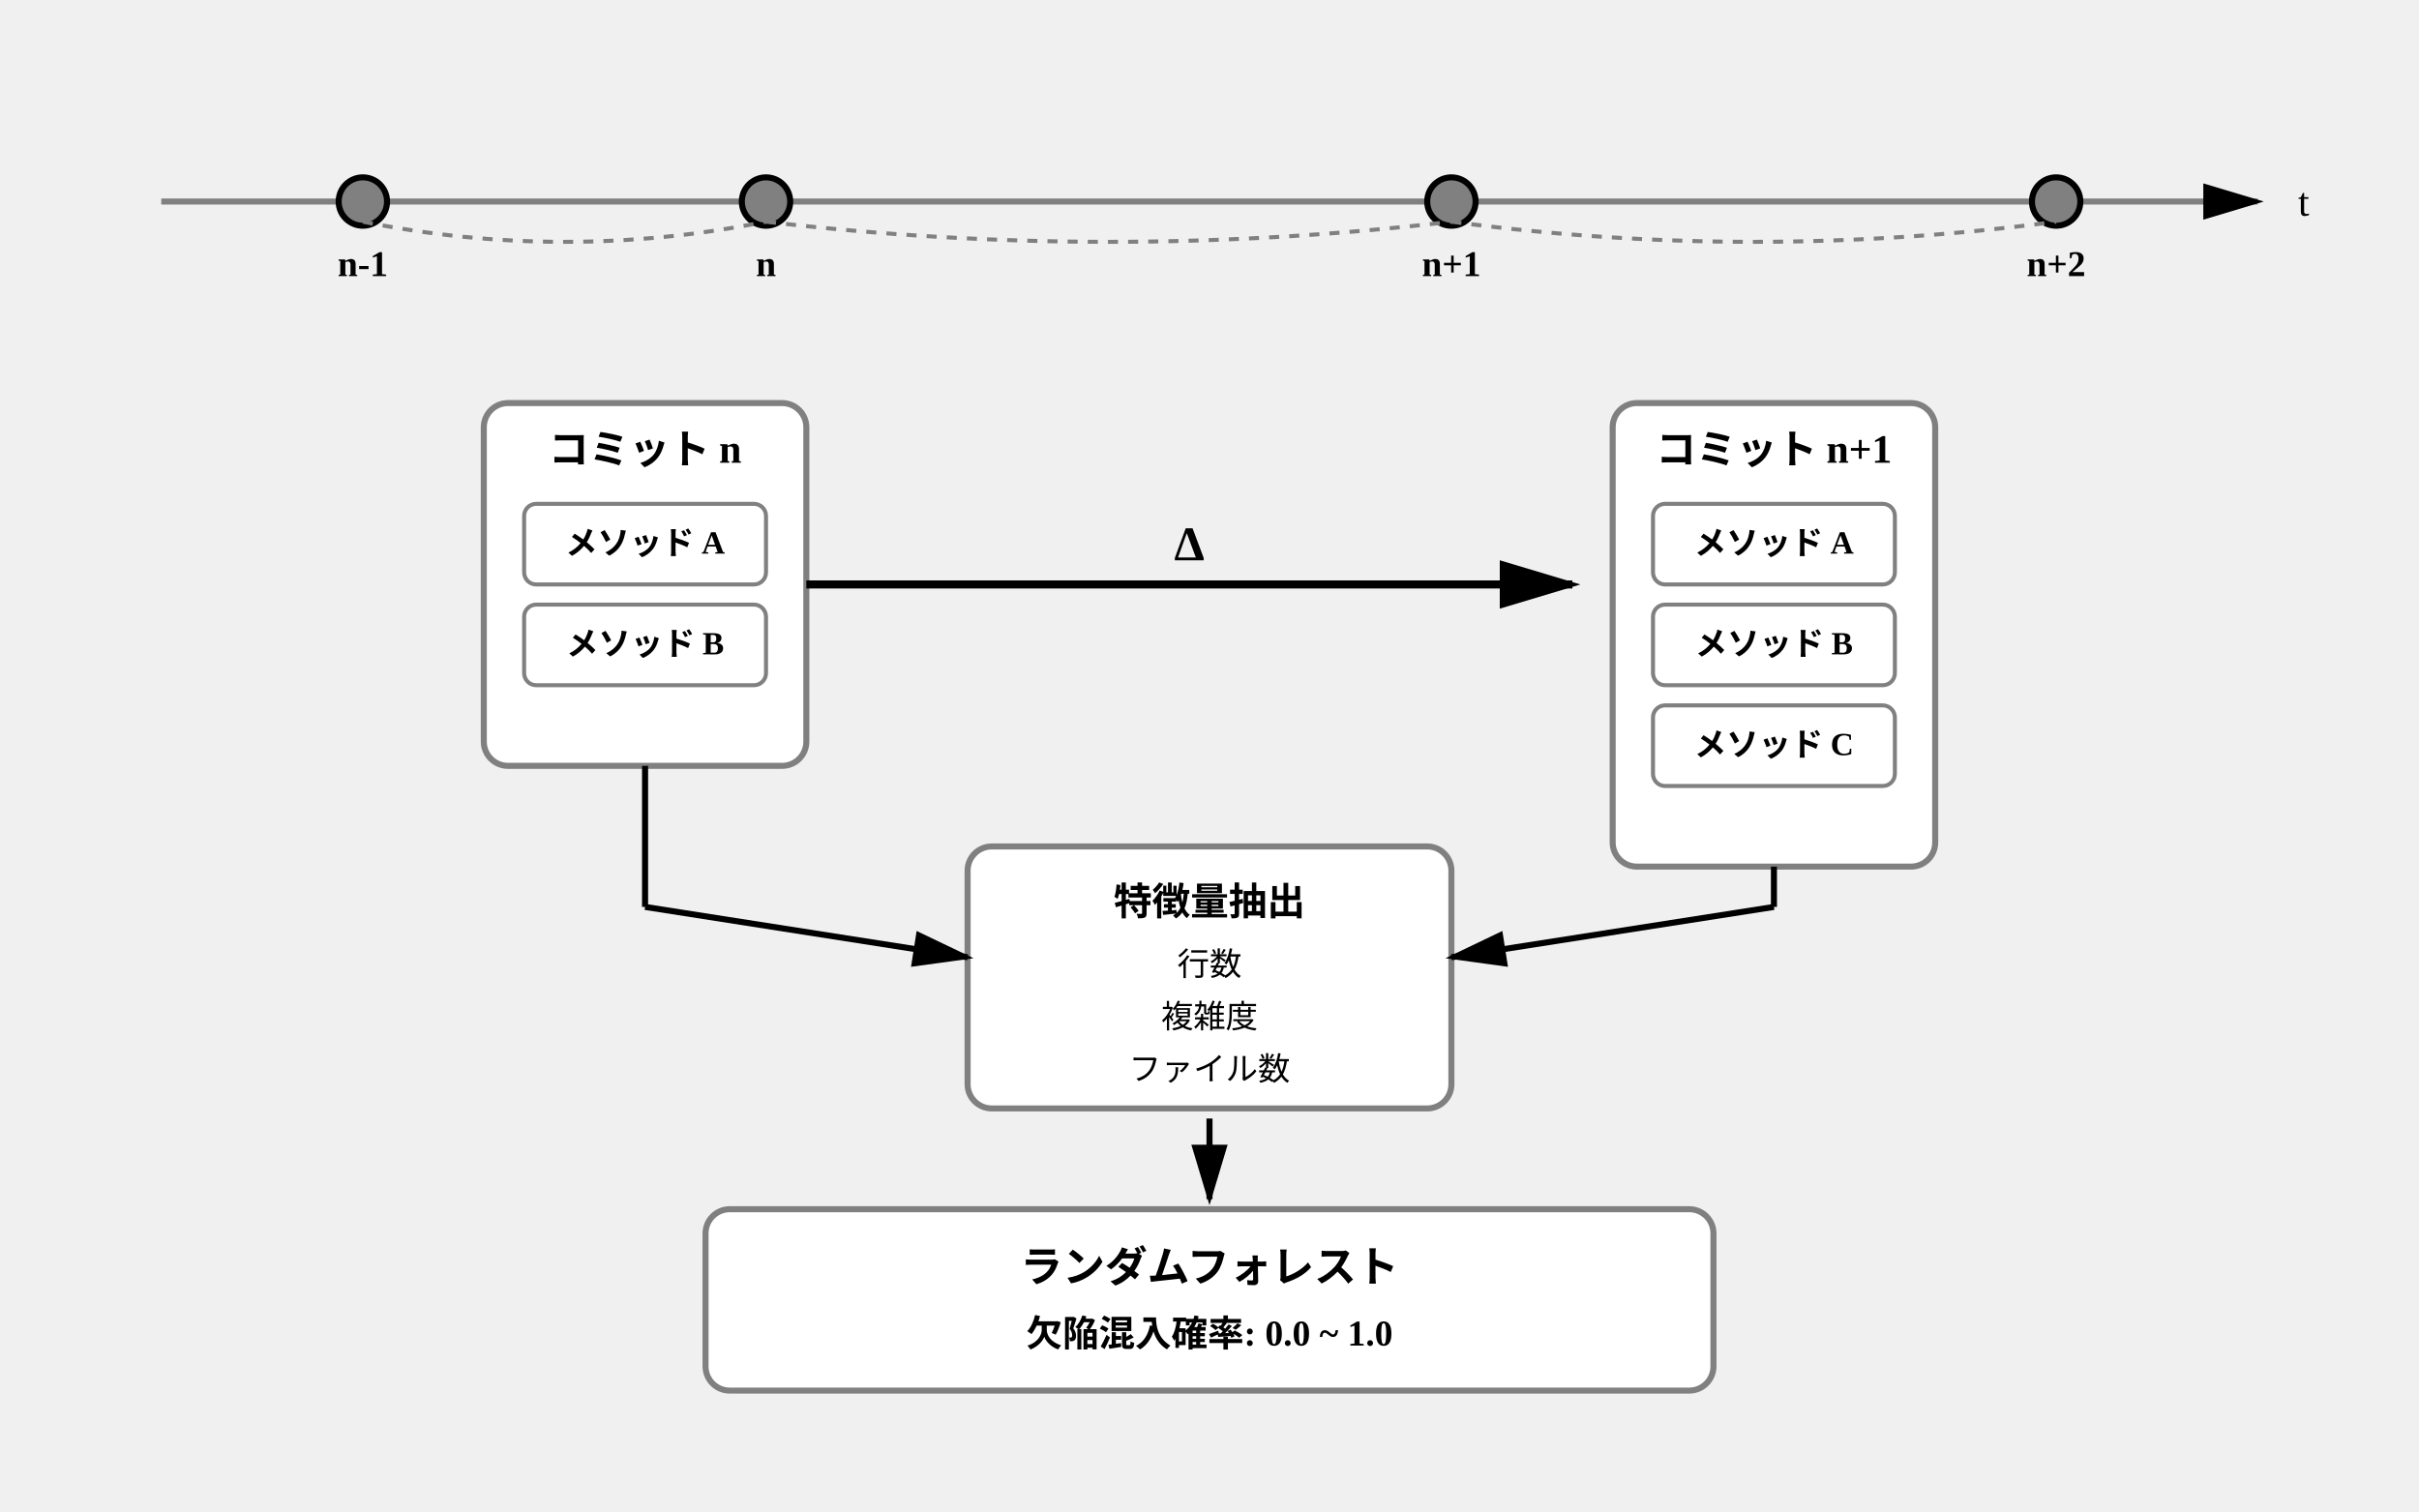
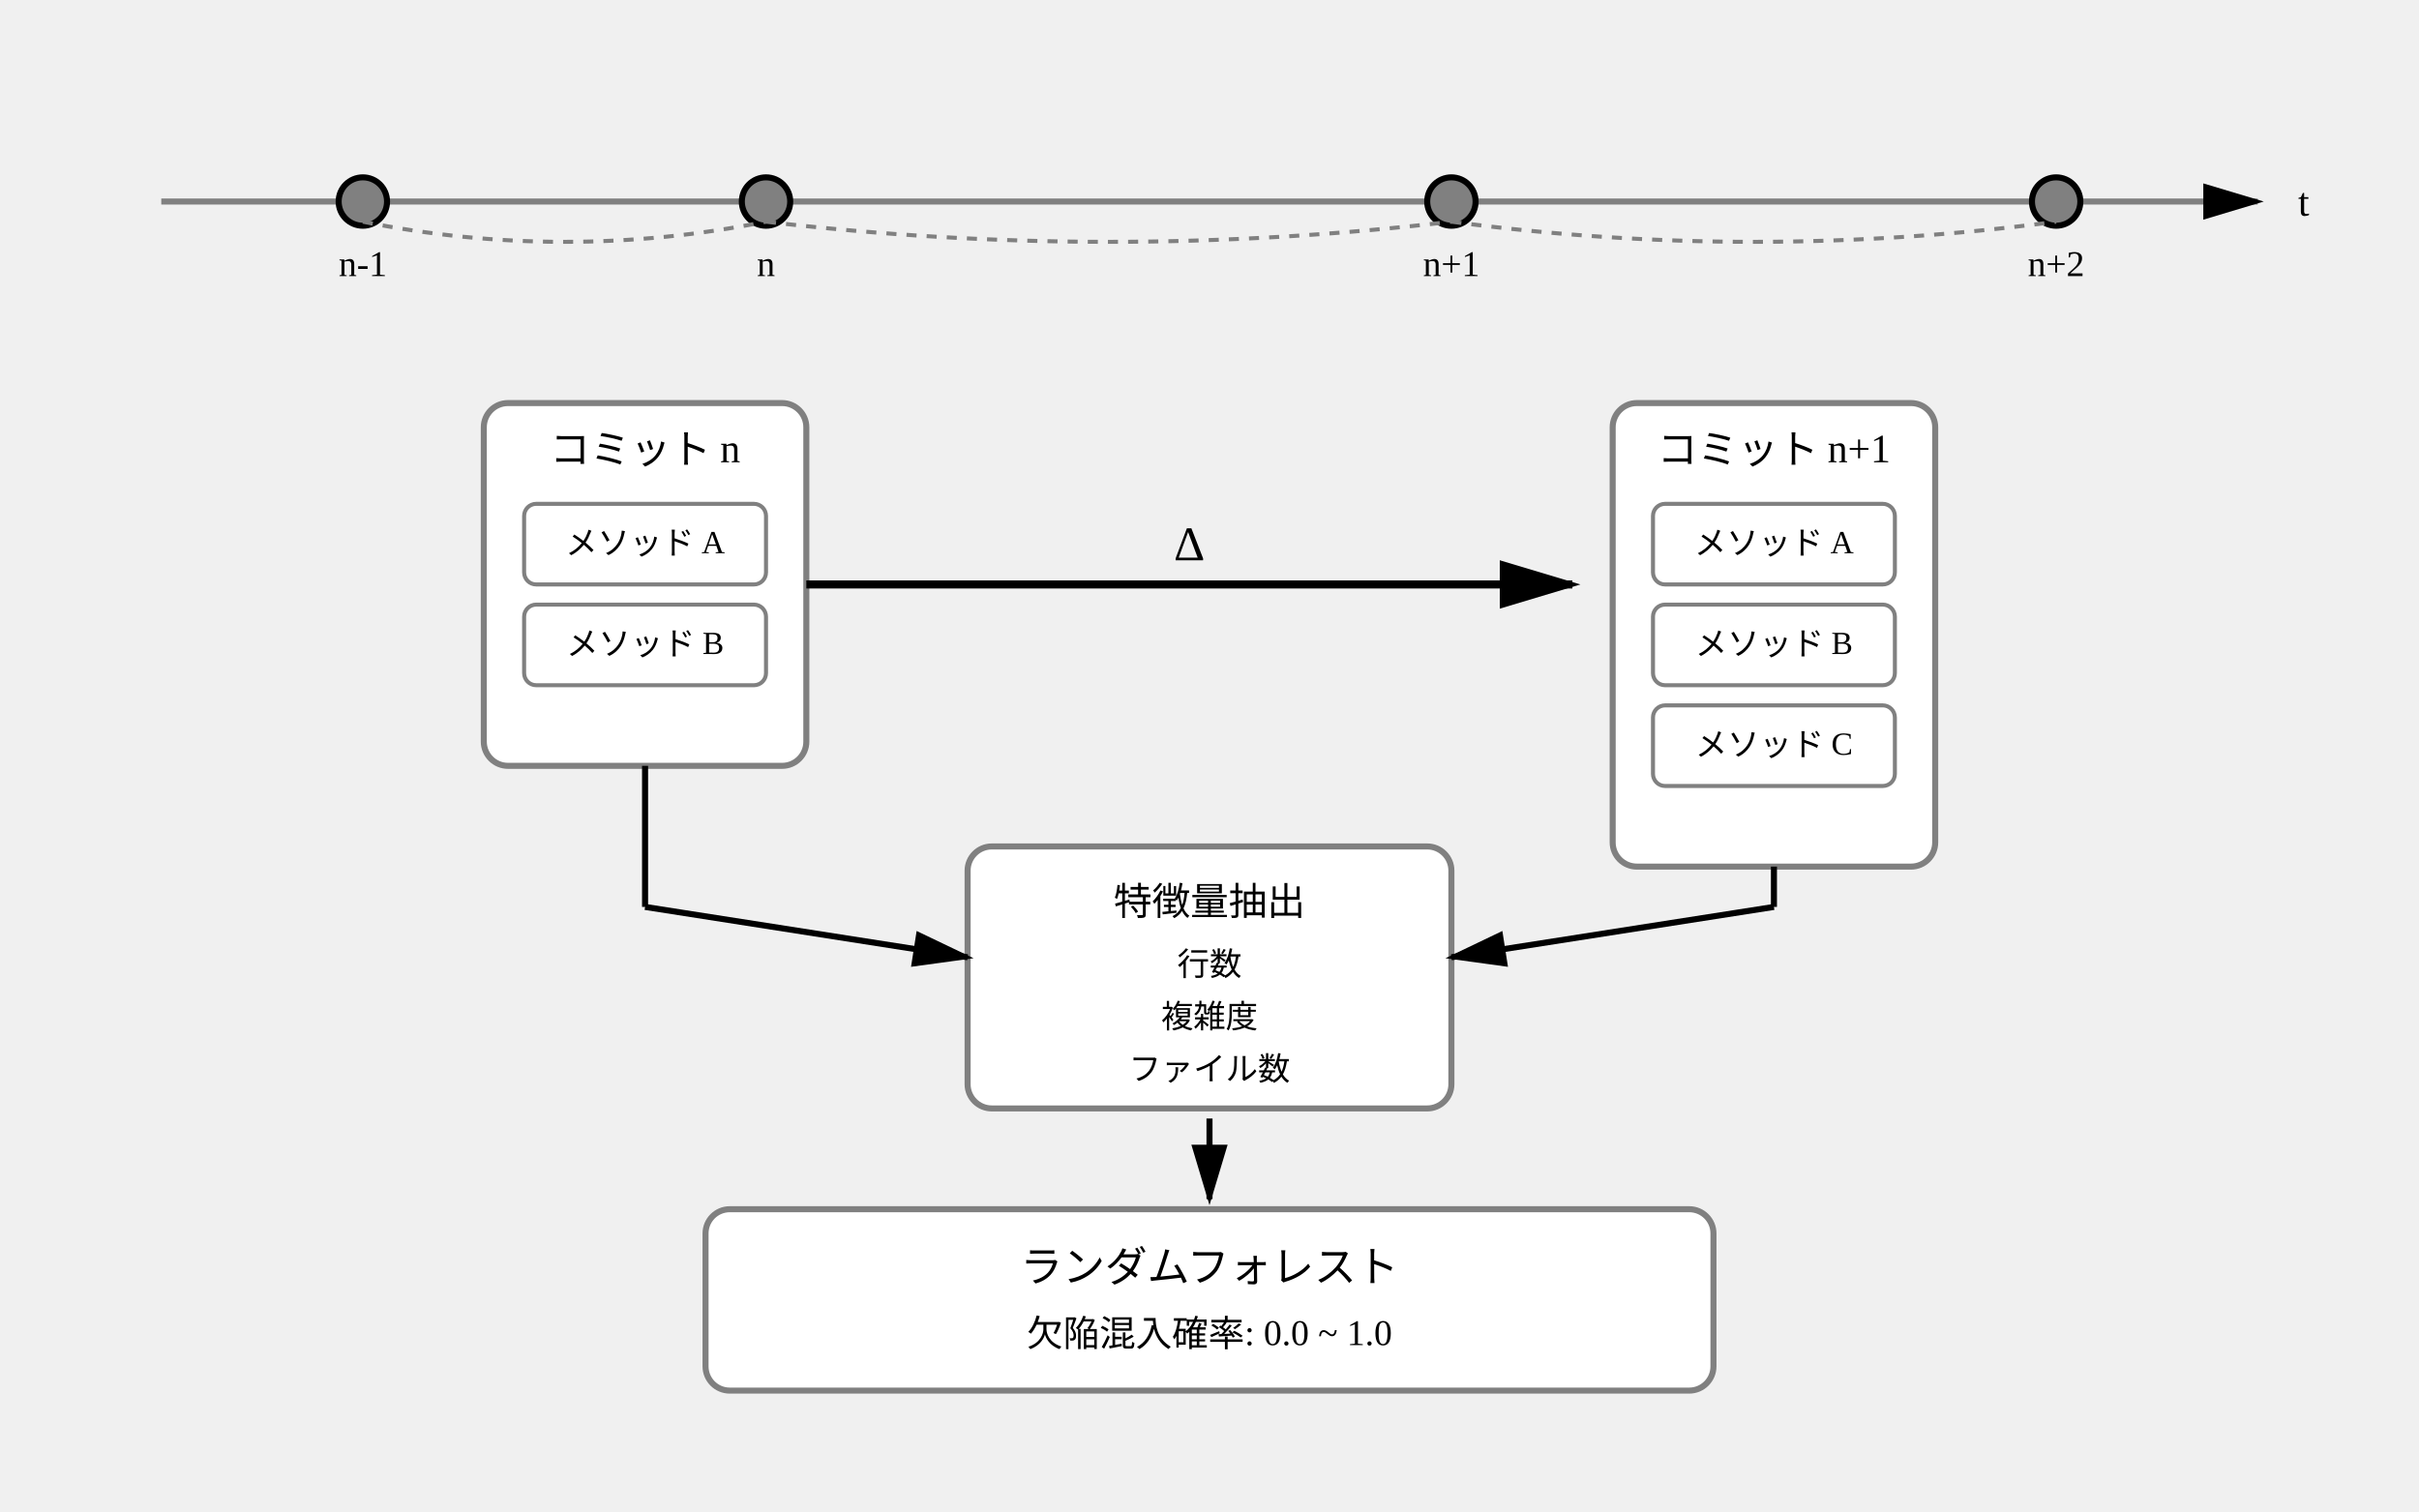
<svg xmlns="http://www.w3.org/2000/svg" viewBox="0 0 1200 750">
  <defs>
    <marker id="arrowhead" markerWidth="10" markerHeight="10" refX="9" refY="3" orient="auto">
      <polygon points="0 0, 10 3, 0 6" fill="#000000" />
    </marker>
    <marker id="arrowhead-blue" markerWidth="10" markerHeight="10" refX="9" refY="3" orient="auto">
      <polygon points="0 0, 10 3, 0 6" fill="#808080" />
    </marker>
    <linearGradient id="grad1" x1="0%" y1="0%" x2="100%" y2="0%">
      <stop offset="0%" style="stop-color:#808080;stop-opacity:0.2" />
      <stop offset="100%" style="stop-color:#808080;stop-opacity:0.2" />
    </linearGradient>
  </defs>
  <line x1="80" y1="100" x2="1120" y2="100" stroke="#808080" stroke-width="3" marker-end="url(#arrowhead)" />
  <text x="1140" y="107" font-size="20" fill="#000000">t</text>
  <circle cx="180" cy="100" r="12" fill="#808080" stroke="#000000" stroke-width="3" />
-   <text x="180" y="137" font-size="18" font-weight="bold" text-anchor="middle" fill="#000000">n-1</text>
+   <text x="180" y="137" font-size="18" text-anchor="middle" fill="#000000">n-1</text>
  <circle cx="380" cy="100" r="12" fill="#808080" stroke="#000000" stroke-width="3" />
-   <text x="380" y="137" font-size="18" font-weight="bold" text-anchor="middle" fill="#000000">n</text>
+   <text x="380" y="137" font-size="18" text-anchor="middle" fill="#000000">n</text>
  <circle cx="720" cy="100" r="12" fill="#808080" stroke="#000000" stroke-width="3" />
-   <text x="720" y="137" font-size="18" font-weight="bold" text-anchor="middle" fill="#000000">n+1</text>
+   <text x="720" y="137" font-size="18" text-anchor="middle" fill="#000000">n+1</text>
  <circle cx="1020" cy="100" r="12" fill="#808080" stroke="#000000" stroke-width="3" />
-   <text x="1020" y="137" font-size="18" font-weight="bold" text-anchor="middle" fill="#000000">n+2</text>
+   <text x="1020" y="137" font-size="18" text-anchor="middle" fill="#000000">n+2</text>
  <path d="M 180 110 Q 280 130 380 110" stroke="#808080" stroke-width="2" stroke-dasharray="5,5" fill="none" />
  <path d="M 380 110 Q 550 130 720 110" stroke="#808080" stroke-width="2" stroke-dasharray="5,5" fill="none" />
  <path d="M 720 110 Q 870 130 1020 110" stroke="#808080" stroke-width="2" stroke-dasharray="5,5" fill="none" />
  <rect x="240" y="200" width="160" height="180" rx="12" fill="#ffffff" stroke="#808080" stroke-width="3" />
-   <text x="320" y="230" font-size="20" font-weight="bold" text-anchor="middle" fill="#000000">コミット n</text>
+   <text x="320" y="230" font-size="20" text-anchor="middle" fill="#000000">コミット n</text>
  <rect x="260" y="250" width="120" height="40" rx="6" fill="#ffffff" stroke="#808080" stroke-width="2" />
-   <text x="320" y="275" font-size="16" font-weight="bold" text-anchor="middle" fill="#000000">メソッド A</text>
+   <text x="320" y="275" font-size="16" text-anchor="middle" fill="#000000">メソッド A</text>
  <rect x="260" y="300" width="120" height="40" rx="6" fill="#ffffff" stroke="#808080" stroke-width="2" />
-   <text x="320" y="325" font-size="16" font-weight="bold" text-anchor="middle" fill="#000000">メソッド B</text>
+   <text x="320" y="325" font-size="16" text-anchor="middle" fill="#000000">メソッド B</text>
  <rect x="800" y="200" width="160" height="230" rx="12" fill="#ffffff" stroke="#808080" stroke-width="3" />
-   <text x="880" y="230" font-size="20" font-weight="bold" text-anchor="middle" fill="#000000">コミット n+1</text>
+   <text x="880" y="230" font-size="20" text-anchor="middle" fill="#000000">コミット n+1</text>
  <rect x="820" y="250" width="120" height="40" rx="6" fill="#ffffff" stroke="#808080" stroke-width="2" />
-   <text x="880" y="275" font-size="16" font-weight="bold" text-anchor="middle" fill="#000000">メソッド A</text>
+   <text x="880" y="275" font-size="16" text-anchor="middle" fill="#000000">メソッド A</text>
  <rect x="820" y="300" width="120" height="40" rx="6" fill="#ffffff" stroke="#808080" stroke-width="2" />
-   <text x="880" y="325" font-size="16" font-weight="bold" text-anchor="middle" fill="#000000">メソッド B</text>
+   <text x="880" y="325" font-size="16" text-anchor="middle" fill="#000000">メソッド B</text>
  <rect x="820" y="350" width="120" height="40" rx="6" fill="#ffffff" stroke="#808080" stroke-width="2" />
-   <text x="880" y="375" font-size="16" font-weight="bold" text-anchor="middle" fill="#000000">メソッド C</text>
+   <text x="880" y="375" font-size="16" text-anchor="middle" fill="#000000">メソッド C</text>
  <line x1="400" y1="290" x2="780" y2="290" stroke="#000000" stroke-width="4" marker-end="url(#arrowhead)" />
-   <text x="590" y="278" font-size="24" font-weight="bold" text-anchor="middle" fill="#000000">Δ</text>
+   <text x="590" y="278" font-size="24" text-anchor="middle" fill="#000000">Δ</text>
  <rect x="480" y="420" width="240" height="130" rx="12" fill="#ffffff" stroke="#808080" stroke-width="3" />
-   <text x="600" y="454" font-size="19" font-weight="bold" text-anchor="middle" fill="#000000">特徴量抽出</text>
+   <text x="600" y="454" font-size="19" text-anchor="middle" fill="#000000">特徴量抽出</text>
  <text x="600" y="484" font-size="16" text-anchor="middle" fill="#000000">行数</text>
  <text x="600" y="510" font-size="16" text-anchor="middle" fill="#000000">複雑度</text>
  <text x="600" y="536" font-size="16" text-anchor="middle" fill="#000000">ファイル数</text>
  <line x1="880" y1="430" x2="880" y2="450" stroke="#000000" stroke-width="3" />
  <line x1="880" y1="450" x2="720" y2="475" stroke="#000000" stroke-width="3" marker-end="url(#arrowhead)" />
  <line x1="320" y1="380" x2="320" y2="450" stroke="#000000" stroke-width="3" />
  <line x1="320" y1="450" x2="480" y2="475" stroke="#000000" stroke-width="3" marker-end="url(#arrowhead)" />
  <rect x="350" y="600" width="500" height="90" rx="12" fill="#ffffff" stroke="#808080" stroke-width="3" />
-   <text x="600" y="636" font-size="21" font-weight="bold" text-anchor="middle" fill="#000000">ランダムフォレスト</text>
-   <text x="600" y="668" font-size="18" font-weight="bold" text-anchor="middle" fill="#000000">欠陥混入確率: 0.0 ~ 1.0</text>
+   <text x="600" y="636" font-size="21" text-anchor="middle" fill="#000000">ランダムフォレスト</text>
+   <text x="600" y="668" font-size="18" text-anchor="middle" fill="#000000">欠陥混入確率: 0.0 ~ 1.0</text>
  <line x1="600" y1="555" x2="600" y2="595" stroke="#000000" stroke-width="3" marker-end="url(#arrowhead)" />
</svg>
